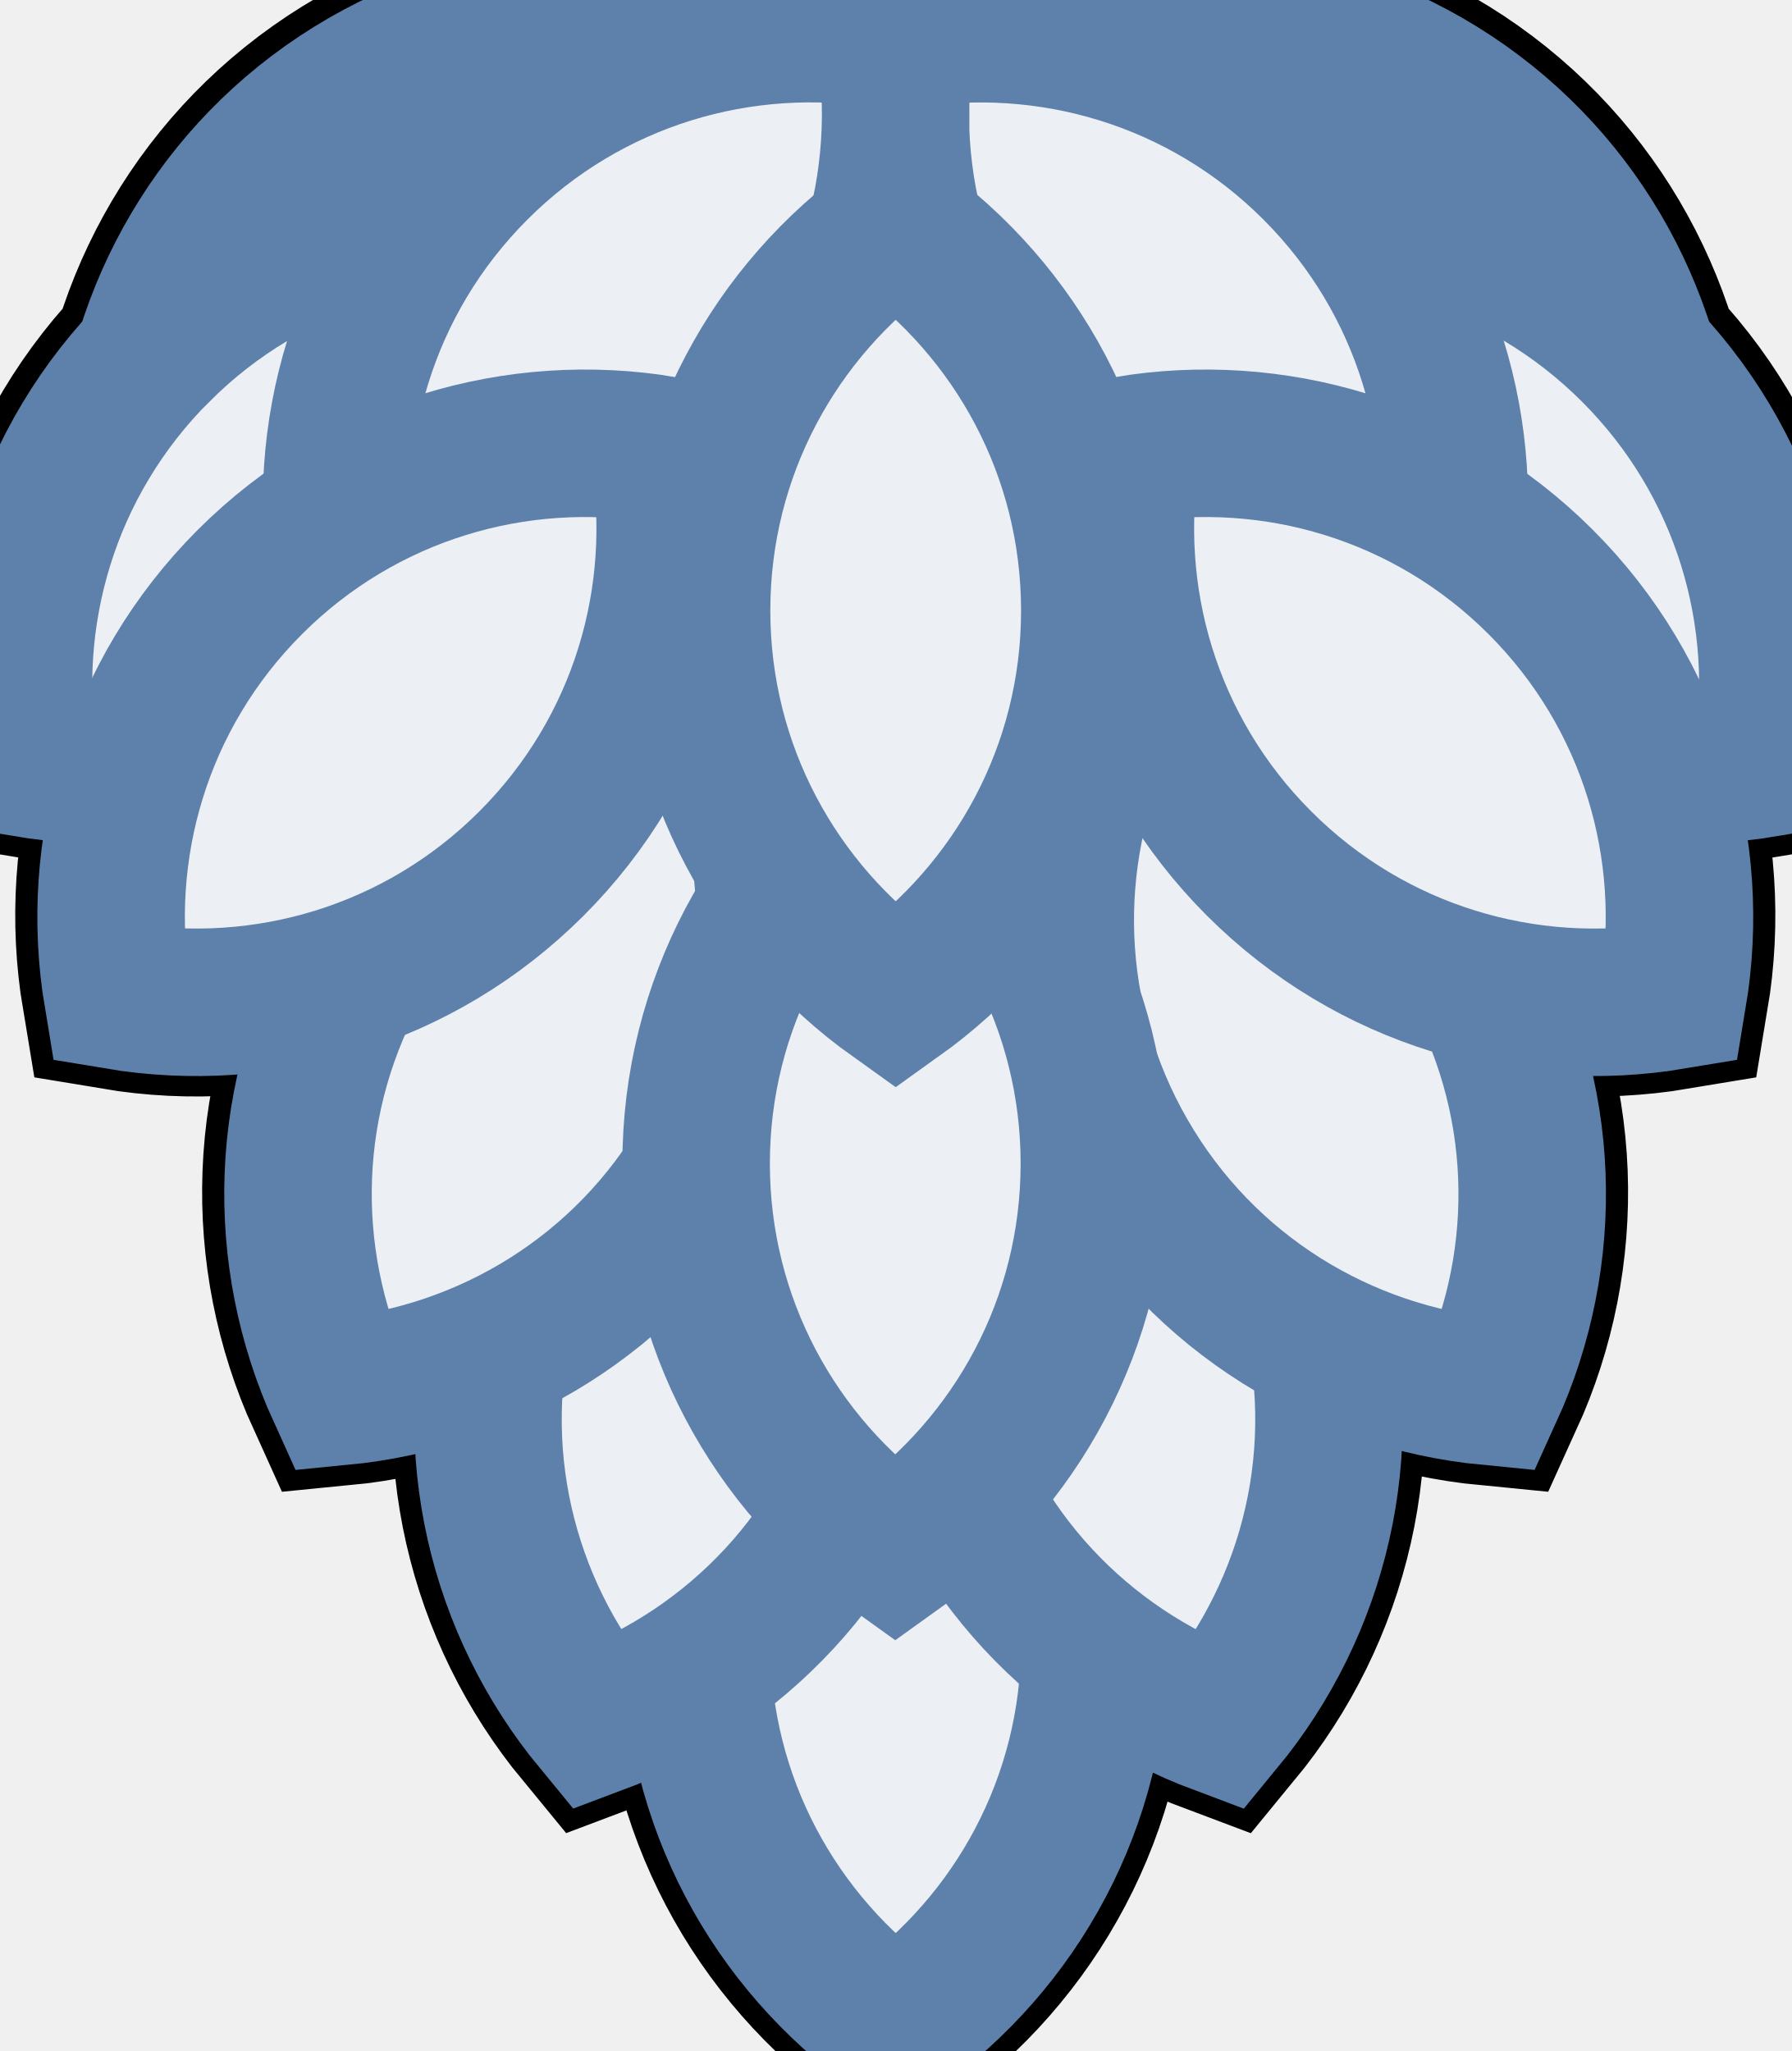
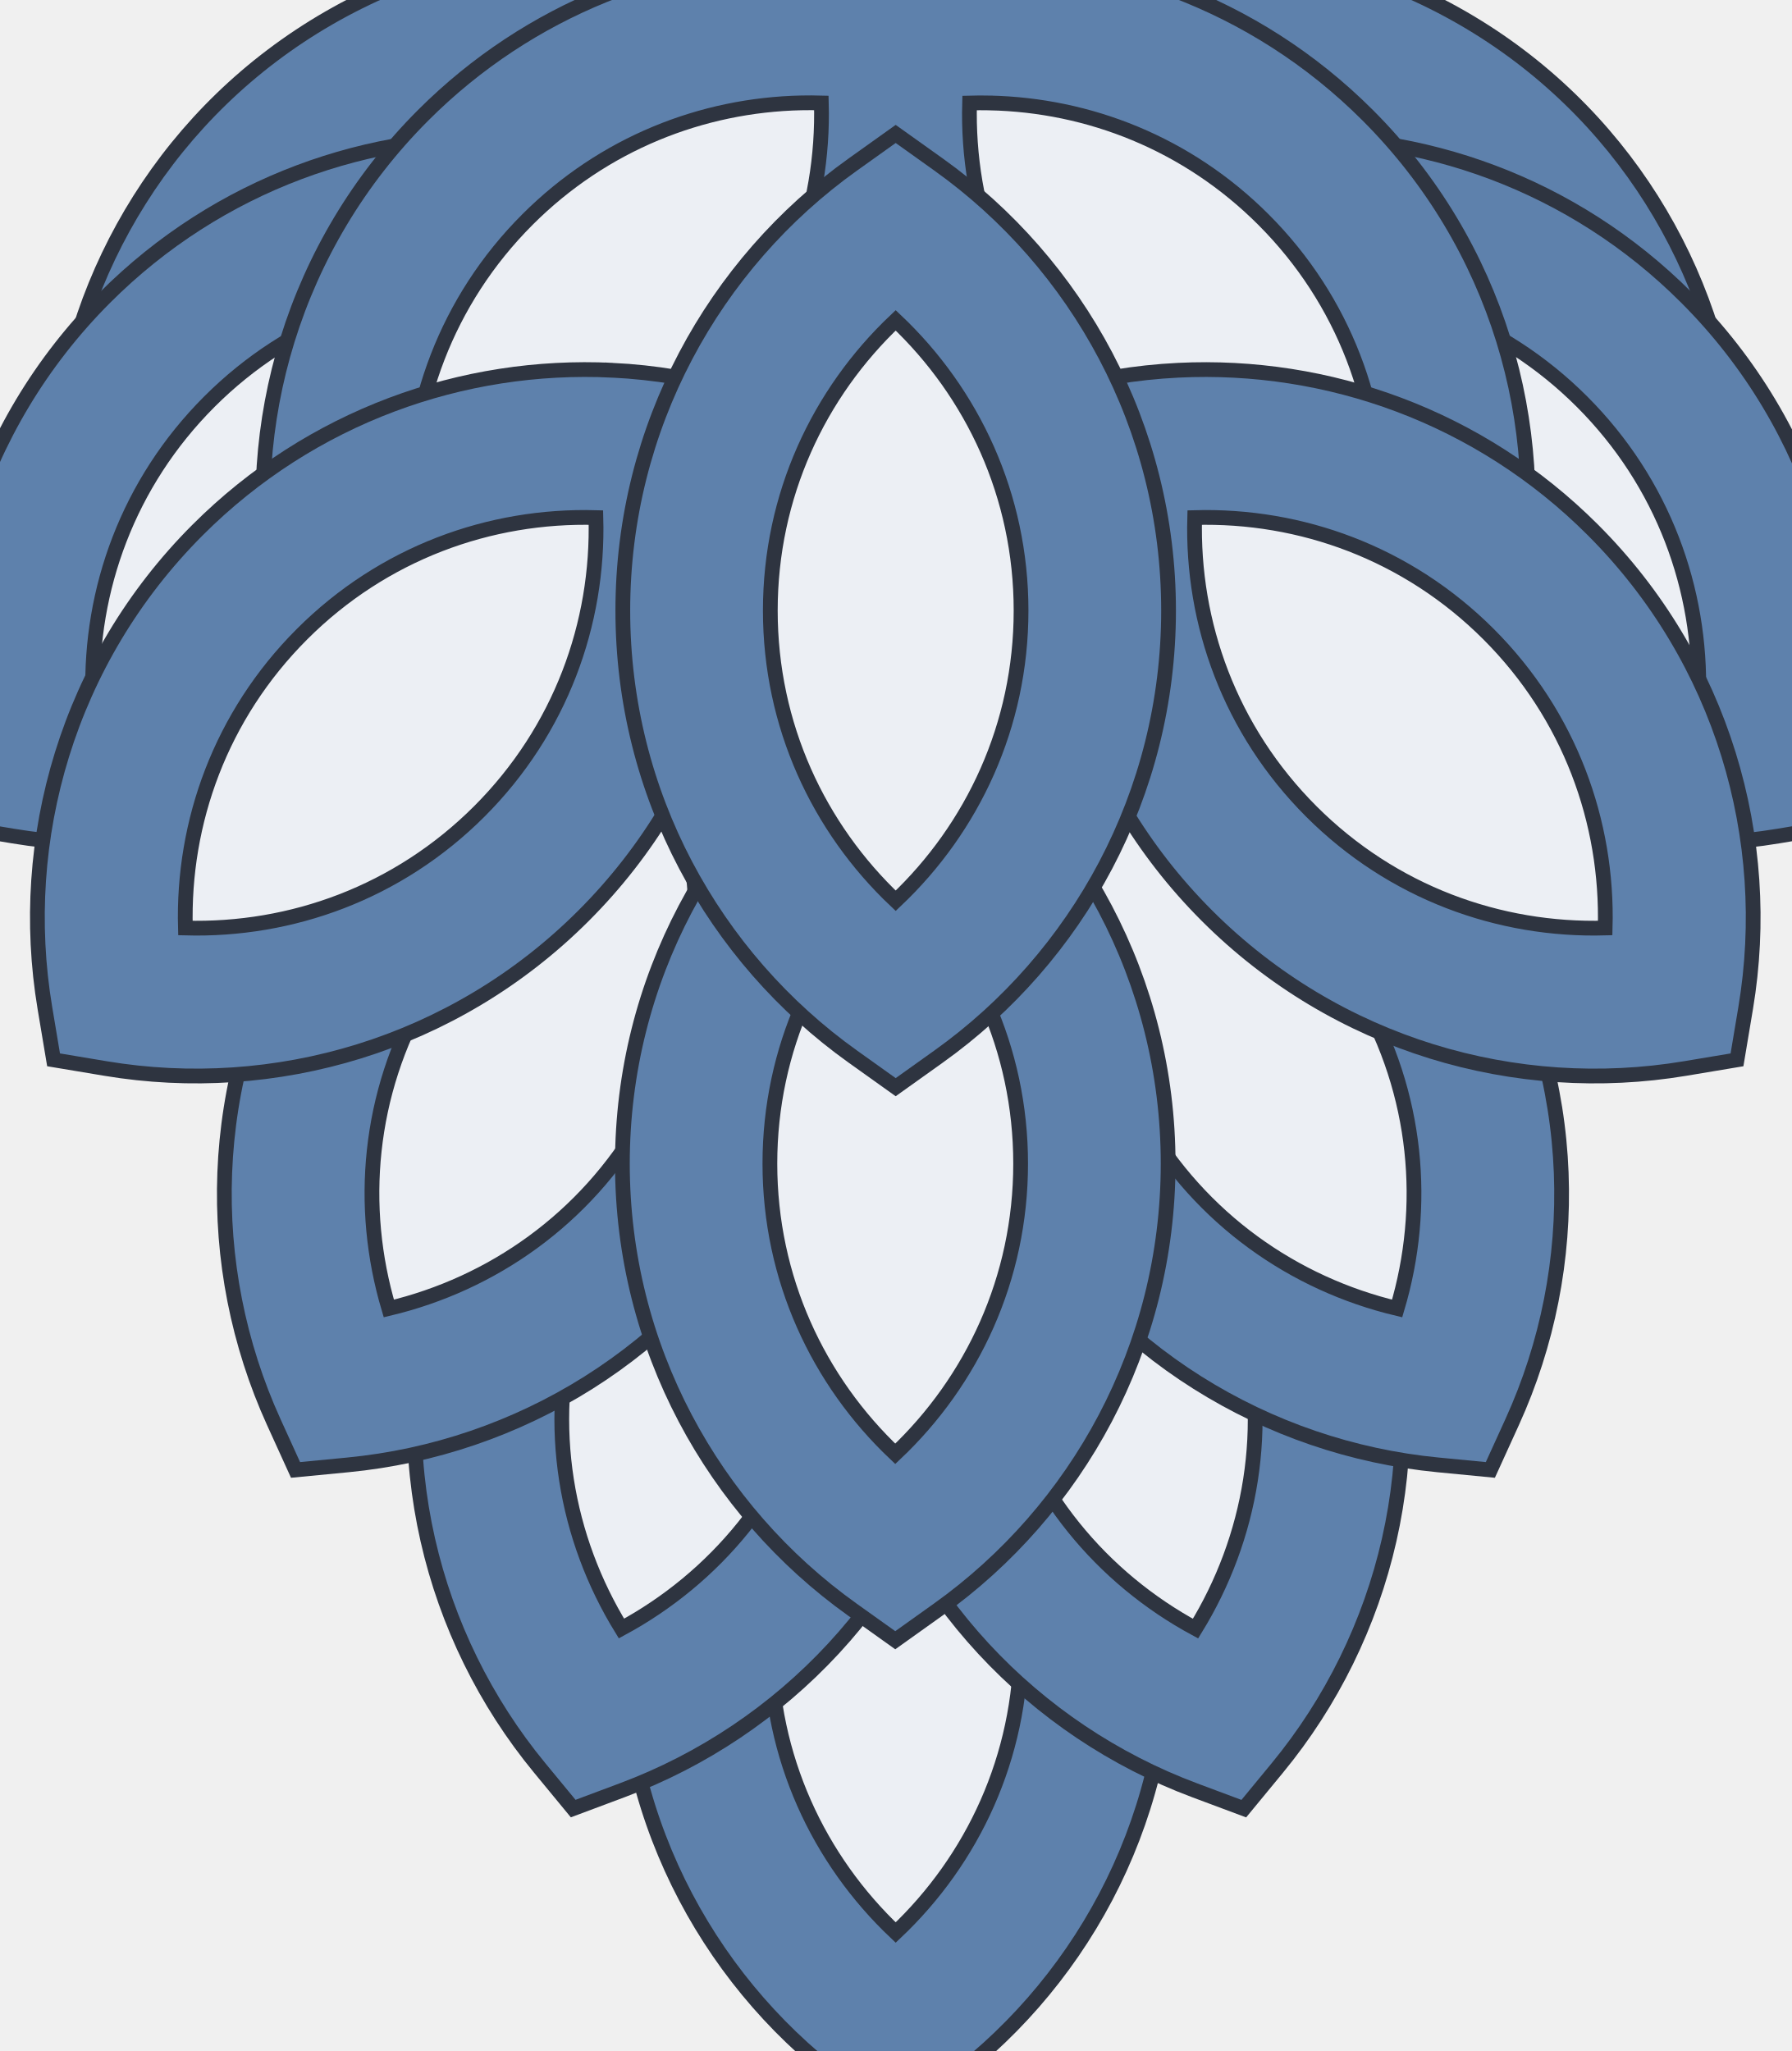
<svg xmlns="http://www.w3.org/2000/svg" id="Layer_1" viewBox="0 0 242.89 278.14" version="1.1" width="242.89" height="278.14">
  <defs id="defs1">
    <style id="style1">.cls-1{fill:#fff;stroke:#194b24;stroke-miterlimit:10;stroke-width:20px;}</style>
  </defs>
-   <path id="path15-5" style="display:inline;fill:#dfebff;fill-opacity:1;stroke:#000000;stroke-width:26;stroke-miterlimit:10;stroke-dasharray:none;stroke-opacity:1" class="cls-1" d="m 94.45,82.57 c 0,21.6 10.66,40.69 27,52.35 16.34,-11.66 27,-30.75 27,-52.35 0,-21.6 -10.66,-40.69 -27,-52.35 -16.34,11.66 -27,30.75 -27,52.35 z m -60.57,-3.87 c -15.27,15.27 -21.24,36.31 -17.93,56.11 19.79,3.31 40.84,-2.66 56.11,-17.93 15.27,-15.27 21.24,-36.31 17.93,-56.11 -19.79,-3.31 -40.84,2.66 -56.11,17.93 z m 30.57,-56.23 c -15.27,15.27 -21.24,36.31 -17.93,56.11 19.79,3.31 40.84,-2.66 56.11,-17.93 15.27,-15.27 21.24,-36.31 17.93,-56.11 -19.79,-3.31 -40.84,2.66 -56.11,17.93 z m -43.14,24.7 C 6.04,62.44 0.08,83.48 3.39,103.28 c 19.79,3.31 40.84,-2.66 56.11,-17.93 15.27,-15.27 21.24,-36.31 17.93,-56.11 -19.79,-3.31 -40.84,2.66 -56.11,17.93 z M 170.73,116.88 c 15.27,15.27 36.31,21.24 56.11,17.93 3.31,-19.79 -2.66,-40.84 -17.93,-56.11 -15.27,-15.27 -36.31,-21.24 -56.11,-17.93 -3.31,19.79 2.66,40.84 17.93,56.11 z m -30.53,-56.23 c 15.27,15.27 36.31,21.24 56.11,17.93 3.31,-19.79 -2.66,-40.84 -17.93,-56.11 -15.27,-15.27 -36.31,-21.23 -56.1,-17.92 -3.31,19.79 2.66,40.84 17.93,56.11 z m 43.2,24.7 c 15.27,15.27 36.31,21.24 56.11,17.93 3.31,-19.79 -2.66,-40.84 -17.93,-56.11 -15.27,-15.27 -36.31,-21.24 -56.11,-17.93 -3.31,19.79 2.66,40.84 17.93,56.11 z M 94.39,157.57 c 0,21.6 10.66,40.69 27,52.35 16.34,-11.66 27,-30.75 27,-52.35 0,-21.6 -10.66,-40.69 -27,-52.35 -16.34,11.66 -27,30.75 -27,52.35 z m -45.37,-27.94 c -10.8,18.7 -11.11,40.57 -2.8,58.84 19.98,-1.93 38.76,-13.13 49.56,-31.84 10.8,-18.7 11.11,-40.57 2.8,-58.84 -19.98,1.93 -38.76,13.13 -49.56,31.84 z m 19.35,45.99 c -5.59,20.86 -0.23,42.07 12.53,57.55 18.8,-7.03 34.04,-22.72 39.63,-43.58 5.59,-20.86 0.23,-42.07 -12.53,-57.55 -18.8,7.03 -34.04,22.72 -39.63,43.58 z m 84.01,-18.99 c 10.8,18.7 29.58,29.91 49.56,31.84 8.32,-18.26 8,-40.13 -2.8,-58.84 -10.8,-18.7 -29.58,-29.91 -49.56,-31.84 -8.32,18.26 -8,40.13 2.8,58.84 z m -26.54,32.97 c 5.59,20.86 20.83,36.55 39.63,43.58 12.76,-15.49 18.12,-36.69 12.53,-57.55 -5.59,-20.86 -20.83,-36.55 -39.63,-43.58 -12.76,15.49 -18.12,36.69 -12.53,57.55 z m -31.39,32.89 c 0,21.6 10.66,40.69 27,52.35 16.34,-11.66 27,-30.75 27,-52.35 0,-21.6 -10.66,-40.69 -27,-52.35 -16.34,11.66 -27,30.75 -27,52.35 z M 49.57,10.88 c -18.7,10.8 -29.91,29.58 -31.84,49.56 18.26,8.32 40.13,8 58.84,-2.8 C 95.27,46.84 106.48,28.06 108.41,8.08 90.15,-0.23 68.28,0.09 49.57,10.88 Z M 166.32,57.64 c 18.7,10.8 40.57,11.11 58.84,2.8 -1.93,-19.98 -13.13,-38.76 -31.84,-49.56 -18.71,-10.79 -40.57,-11.11 -58.84,-2.79 1.93,19.98 13.13,38.76 31.84,49.56 z" />
-   <path class="cls-1" d="m 166.32,57.87 c 18.7,10.8 40.57,11.11 58.84,2.8 C 223.23,40.69 212.03,21.91 193.32,11.11 174.61,0.32 152.75,0 134.48,8.32 c 1.93,19.98 13.13,38.76 31.84,49.56 z" id="path1" style="display:inline;fill:#eceff4;fill-opacity:1;stroke:#5e81ac;stroke-opacity:1" />
-   <path class="cls-1" d="m 49.57,11.11 c -18.7,10.8 -29.91,29.58 -31.84,49.56 18.26,8.32 40.13,8 58.84,-2.8 C 95.27,47.07 106.48,28.29 108.41,8.31 90.15,0 68.28,0.32 49.57,11.11 Z" id="path2" style="display:inline;fill:#eceff4;fill-opacity:1;stroke:#5e81ac;stroke-opacity:1" />
-   <path class="cls-1" d="m 94.45,222.72 c 0,21.6 10.66,40.69 27,52.35 16.34,-11.66 27,-30.75 27,-52.35 0,-21.6 -10.66,-40.69 -27,-52.35 -16.34,11.66 -27,30.75 -27,52.35 z" id="path3" style="display:inline;fill:#eceff4;fill-opacity:1;stroke:#5e81ac;stroke-opacity:1" />
-   <path class="cls-1" d="m 125.84,189.83 c 5.59,20.86 20.83,36.55 39.63,43.58 12.76,-15.49 18.12,-36.69 12.53,-57.55 -5.59,-20.86 -20.83,-36.55 -39.63,-43.58 -12.76,15.49 -18.12,36.69 -12.53,57.55 z" id="path4" style="display:inline;fill:#eceff4;fill-opacity:1;stroke:#5e81ac;stroke-opacity:1" />
-   <path class="cls-1" d="m 152.38,156.86 c 10.8,18.7 29.58,29.91 49.56,31.84 8.32,-18.26 8,-40.13 -2.8,-58.84 -10.8,-18.7 -29.58,-29.91 -49.56,-31.84 -8.32,18.26 -8,40.13 2.8,58.84 z" id="path5" style="display:inline;fill:#eceff4;fill-opacity:1;stroke:#5e81ac;stroke-opacity:1" />
-   <path class="cls-1" d="m 68.37,175.85 c -5.59,20.86 -0.23,42.07 12.53,57.55 18.8,-7.03 34.04,-22.72 39.63,-43.58 5.59,-20.86 0.23,-42.07 -12.53,-57.55 -18.8,7.03 -34.04,22.72 -39.63,43.58 z" id="path6" style="display:inline;fill:#eceff4;fill-opacity:1;stroke:#5e81ac;stroke-opacity:1" />
-   <path class="cls-1" d="m 49.02,129.86 c -10.8,18.7 -11.11,40.57 -2.8,58.84 19.98,-1.93 38.76,-13.13 49.56,-31.84 10.8,-18.7 11.11,-40.57 2.8,-58.84 -19.98,1.93 -38.76,13.13 -49.56,31.84 z" id="path7" style="display:inline;fill:#eceff4;fill-opacity:1;stroke:#5e81ac;stroke-opacity:1" />
-   <path class="cls-1" d="m 94.39,157.8 c 0,21.6 10.66,40.69 27,52.35 16.34,-11.66 27,-30.75 27,-52.35 0,-21.6 -10.66,-40.69 -27,-52.35 -16.34,11.66 -27,30.75 -27,52.35 z" id="path8" style="display:inline;fill:#eceff4;fill-opacity:1;stroke:#5e81ac;stroke-opacity:1" />
-   <path class="cls-1" d="m 183.4,85.58 c 15.27,15.27 36.31,21.24 56.11,17.93 3.31,-19.79 -2.66,-40.84 -17.93,-56.11 -15.27,-15.27 -36.31,-21.24 -56.11,-17.93 -3.31,19.79 2.66,40.84 17.93,56.11 z" id="path9" style="display:inline;fill:#eceff4;fill-opacity:1;stroke:#5e81ac;stroke-opacity:1" />
-   <path class="cls-1" d="m 140.2,60.88 c 15.27,15.27 36.31,21.24 56.11,17.93 C 199.62,59.02 193.65,37.97 178.38,22.7 163.11,7.43 142.07,1.47 122.28,4.78 c -3.31,19.79 2.66,40.84 17.93,56.11 z" id="path10" style="display:inline;fill:#eceff4;fill-opacity:1;stroke:#5e81ac;stroke-opacity:1" />
-   <path class="cls-1" d="m 170.73,117.11 c 15.27,15.27 36.31,21.24 56.11,17.93 C 230.15,115.25 224.18,94.2 208.91,78.93 193.64,63.66 172.6,57.69 152.8,61 c -3.31,19.79 2.66,40.84 17.93,56.11 z" id="path11" style="display:inline;fill:#eceff4;fill-opacity:1;stroke:#5e81ac;stroke-opacity:1" />
-   <path class="cls-1" d="M 21.31,47.4 C 6.04,62.67 0.08,83.71 3.39,103.51 23.18,106.82 44.23,100.85 59.5,85.58 74.77,70.31 80.74,49.27 77.43,29.47 57.64,26.16 36.59,32.13 21.32,47.4 Z" id="path12" style="display:inline;fill:#eceff4;fill-opacity:1;stroke:#5e81ac;stroke-opacity:1" />
-   <path class="cls-1" d="M 64.45,22.7 C 49.18,37.97 43.21,59.01 46.52,78.81 66.31,82.12 87.36,76.15 102.63,60.88 117.9,45.61 123.87,24.57 120.56,4.77 100.77,1.46 79.72,7.43 64.45,22.7 Z" id="path13" style="display:inline;fill:#eceff4;fill-opacity:1;stroke:#5e81ac;stroke-opacity:1" />
-   <path class="cls-1" d="M 33.88,78.93 C 18.61,94.2 12.64,115.24 15.95,135.04 35.74,138.35 56.79,132.38 72.06,117.11 87.33,101.84 93.3,80.8 89.99,61 70.2,57.69 49.15,63.66 33.88,78.93 Z" id="path14" style="display:inline;fill:#eceff4;fill-opacity:1;stroke:#5e81ac;stroke-opacity:1" />
-   <path class="cls-1" d="m 94.45,82.8 c 0,21.6 10.66,40.69 27,52.35 16.34,-11.66 27,-30.75 27,-52.35 0,-21.6 -10.66,-40.69 -27,-52.35 -16.34,11.66 -27,30.75 -27,52.35 z" id="path15" style="display:inline;fill:#eceff4;fill-opacity:1;stroke:#5e81ac;stroke-opacity:1" />
+   <path style="color:#000000;fill:#eceff4;stroke:#2e3440;stroke-width:2;stroke-miterlimit:10;stroke-dasharray:none;stroke-opacity:1" d="m 166.32,57.87 c 18.7,10.8 40.57,11.11 58.84,2.8 C 223.23,40.69 212.03,21.91 193.32,11.11 174.61,0.32 152.75,0 134.48,8.32 c 1.93,19.98 13.13,38.76 31.84,49.56 z" id="path18" />
+   <path style="color:#000000;fill:#5e81ac;fill-opacity:1;stroke:#2e3440;stroke-width:2;stroke-miterlimit:10;stroke-dasharray:none;stroke-opacity:1" d="m 164.152,-7.432 c -11.664,-0.454 -23.268,1.847 -33.816,6.65 l -6.496,2.959 0.686,7.104 c 2.228,23.068 15.234,44.814 36.795,57.26 l 15,8.658 v -2.178 c 17.721,5.54 36.619,4.194 52.98,-3.248 l 6.5,-2.957 -0.688,-7.107 C 232.885,36.641 219.879,14.895 198.318,2.449 l -0.002,-0.002 c -10.778,-6.216 -22.501,-9.425 -34.164,-9.879 z m -0.836,19.961 c 8.511,0.324 17.076,2.67 25.008,7.244 13.489,7.788 22.245,20.408 25.58,34.396 -13.786,4.101 -29.103,2.827 -42.584,-4.959 l -0.107,-0.062 c -13.429,-7.793 -22.152,-20.379 -25.479,-34.33 5.682,-1.693 11.612,-2.516 17.582,-2.289 z" id="path19" />
+   <path style="color:#000000;fill:#eceff4;stroke:#2e3440;stroke-width:2;stroke-miterlimit:10;stroke-dasharray:none;stroke-opacity:1" d="m 49.57,11.11 c -18.7,10.8 -29.91,29.58 -31.84,49.56 18.26,8.32 40.13,8 58.84,-2.8 C 95.27,47.07 106.48,28.29 108.41,8.31 90.15,0 68.28,0.32 49.57,11.11 Z" id="path20" />
+   <path style="color:#000000;fill:#5e81ac;fill-opacity:1;stroke:#2e3440;stroke-width:2;stroke-miterlimit:10;stroke-dasharray:none;stroke-opacity:1" d="M 78.738,-7.434 C 67.074,-6.978 55.353,-3.769 44.574,2.447 l -0.002,0.002 -0.004,0.002 C 23.02,14.896 10.004,36.637 7.775,59.709 l -0.686,7.102 6.494,2.959 C 34.674,79.379 60.01,78.975 81.568,66.531 l 0.002,-0.002 C 103.119,54.084 116.135,32.343 118.363,9.271 l 0.688,-7.105 -6.498,-2.957 C 102.009,-5.59 90.402,-7.889 78.738,-7.434 Z m 0.84,19.961 c 5.969,-0.228 11.897,0.595 17.576,2.283 C 93.817,28.799 85.052,41.424 71.568,49.211 58.076,56.998 42.76,58.277 28.984,54.174 32.321,40.186 41.084,27.562 54.566,19.773 62.498,15.199 71.064,12.852 79.578,12.527 Z" id="path21" />
+   <path style="color:#000000;fill:#eceff4;stroke:#2e3440;stroke-width:2;stroke-miterlimit:10;stroke-dasharray:none;stroke-opacity:1" d="m 94.45,222.72 c 0,21.6 10.66,40.69 27,52.35 16.34,-11.66 27,-30.75 27,-52.35 0,-21.6 -10.66,-40.69 -27,-52.35 -16.34,11.66 -27,30.75 -27,52.35 z" id="path22" />
+   <path style="color:#000000;fill:#5e81ac;fill-opacity:1;stroke:#2e3440;stroke-width:2;stroke-miterlimit:10;stroke-dasharray:none;stroke-opacity:1" d="m 121.449,158.086 -5.809,4.145 c -18.867,13.463 -31.191,35.6 -31.191,60.49 0,24.89 12.324,47.027 31.191,60.49 l 5.809,4.145 5.809,-4.145 c 18.867,-13.463 31.191,-35.6 31.191,-60.49 0,-24.89 -12.324,-47.027 -31.191,-60.49 z m 0,25.277 c 10.449,9.882 17,23.78 17,39.357 0,15.577 -6.551,29.473 -17,39.355 -10.449,-9.882 -17,-23.779 -17,-39.355 0,-15.577 6.551,-29.475 17,-39.357 z" id="path23" />
+   <path style="color:#000000;fill:#eceff4;stroke:#2e3440;stroke-width:2;stroke-miterlimit:10;stroke-dasharray:none;stroke-opacity:1" d="m 125.84,189.83 c 5.59,20.86 20.83,36.55 39.63,43.58 12.76,-15.49 18.12,-36.69 12.53,-57.55 -5.59,-20.86 -20.83,-36.55 -39.63,-43.58 -12.76,15.49 -18.12,36.69 -12.53,57.55 z" id="path24" />
+   <path style="color:#000000;fill:#5e81ac;fill-opacity:1;stroke:#2e3440;stroke-width:2;stroke-miterlimit:10;stroke-dasharray:none;stroke-opacity:1" d="m 135.189,120.414 -4.537,5.508 c -14.733,17.885 -20.913,42.456 -14.471,66.496 6.442,24.038 24.074,42.241 45.785,50.359 l 6.684,2.498 4.537,-5.508 c 14.733,-17.885 20.915,-42.456 14.473,-66.496 -6.442,-24.038 -24.076,-42.239 -45.787,-50.357 z m 6.545,24.418 c 12.648,6.841 22.575,18.575 26.605,33.617 4.031,15.041 1.298,30.16 -6.234,42.41 -12.648,-6.841 -22.575,-18.575 -26.605,-33.617 -4.03,-15.04 -1.298,-30.161 6.234,-42.41 z" id="path25" />
+   <path style="color:#000000;fill:#eceff4;stroke:#2e3440;stroke-width:2;stroke-miterlimit:10;stroke-dasharray:none;stroke-opacity:1" d="m 152.38,156.86 c 10.8,18.7 29.58,29.91 49.56,31.84 8.32,-18.26 8,-40.13 -2.8,-58.84 -10.8,-18.7 -29.58,-29.91 -49.56,-31.84 -8.32,18.26 -8,40.13 2.8,58.84 z" id="path26" />
+   <path style="color:#000000;fill:#5e81ac;fill-opacity:1;stroke:#2e3440;stroke-width:2;stroke-miterlimit:10;stroke-dasharray:none;stroke-opacity:1" d="m 137.439,87.381 -2.959,6.492 c -9.609,21.09 -9.206,46.428 3.238,67.986 h 0.002 v 0.002 c 12.445,21.549 34.186,34.564 57.258,36.793 l 7.104,0.686 2.957,-6.494 c 9.609,-21.09 9.206,-46.426 -3.238,-67.984 v -0.002 h -0.002 C 189.354,103.311 167.613,90.295 144.541,88.066 Z m 12.637,21.895 c 13.99,3.337 26.616,12.101 34.404,25.586 7.787,13.493 9.066,28.808 4.963,42.584 -13.989,-3.337 -26.614,-12.1 -34.402,-25.584 -7.789,-13.493 -9.068,-28.809 -4.965,-42.586 z" id="path27" />
+   <path style="color:#000000;fill:#eceff4;stroke:#2e3440;stroke-width:2;stroke-miterlimit:10;stroke-dasharray:none;stroke-opacity:1" d="m 68.37,175.85 c -5.59,20.86 -0.23,42.07 12.53,57.55 18.8,-7.03 34.04,-22.72 39.63,-43.58 5.59,-20.86 0.23,-42.07 -12.53,-57.55 -18.8,7.03 -34.04,22.72 -39.63,43.58 z" id="path28" />
+   <path style="color:#000000;fill:#5e81ac;fill-opacity:1;stroke:#2e3440;stroke-width:2;stroke-miterlimit:10;stroke-dasharray:none;stroke-opacity:1" d="m 111.18,120.404 -6.682,2.5 c -21.711,8.119 -39.345,26.319 -45.787,50.357 -6.442,24.041 -0.265,48.619 14.473,66.498 l 4.537,5.506 6.682,-2.5 c 21.711,-8.119 39.345,-26.319 45.787,-50.357 6.442,-24.041 0.265,-48.619 -14.473,-66.498 z m -6.543,24.418 c 7.529,12.244 10.265,27.371 6.234,42.41 -4.031,15.042 -13.959,26.774 -26.607,33.615 -7.529,-12.244 -10.265,-27.371 -6.234,-42.41 4.031,-15.042 13.959,-26.774 26.607,-33.615 z" id="path29" />
+   <path style="color:#000000;fill:#eceff4;stroke:#2e3440;stroke-width:2;stroke-miterlimit:10;stroke-dasharray:none;stroke-opacity:1" d="m 49.02,129.86 c -10.8,18.7 -11.11,40.57 -2.8,58.84 19.98,-1.93 38.76,-13.13 49.56,-31.84 10.8,-18.7 11.11,-40.57 2.8,-58.84 -19.98,1.93 -38.76,13.13 -49.56,31.84 z" id="path30" />
+   <path style="color:#000000;fill:#5e81ac;fill-opacity:1;stroke:#2e3440;stroke-width:2;stroke-miterlimit:10;stroke-dasharray:none;stroke-opacity:1" d="m 104.727,87.379 -7.107,0.688 C 74.551,90.295 52.805,103.301 40.359,124.861 27.913,146.413 27.524,171.748 37.117,192.84 l 2.957,6.5 7.107,-0.686 c 23.068,-2.228 44.812,-15.234 57.258,-36.793 l 0.002,-0.002 c 12.446,-21.552 12.836,-46.888 3.242,-67.98 z M 92.08,109.275 c 4.101,13.786 2.827,29.103 -4.959,42.584 h -0.002 v 0.002 c -7.787,13.491 -20.409,22.248 -34.398,25.584 -4.102,-13.787 -2.827,-29.103 4.959,-42.584 v -0.002 h 0.002 c 7.788,-13.491 20.408,-22.249 34.398,-25.584 z" id="path31" />
+   <path style="color:#000000;fill:#eceff4;stroke:#2e3440;stroke-width:2;stroke-miterlimit:10;stroke-dasharray:none;stroke-opacity:1" d="m 94.39,157.8 c 0,21.6 10.66,40.69 27,52.35 16.34,-11.66 27,-30.75 27,-52.35 0,-21.6 -10.66,-40.69 -27,-52.35 -16.34,11.66 -27,30.75 -27,52.35 z" id="path32" />
+   <path style="color:#000000;fill:#5e81ac;fill-opacity:1;stroke:#2e3440;stroke-width:2;stroke-miterlimit:10;stroke-dasharray:none;stroke-opacity:1" d="m 121.391,93.164 -5.809,4.146 C 96.715,110.774 84.391,132.911 84.391,157.801 c 0,24.89 12.324,47.025 31.191,60.488 l 5.809,4.146 5.809,-4.146 c 18.867,-13.463 31.191,-35.598 31.191,-60.488 0,-24.89 -12.324,-47.027 -31.191,-60.49 z m 0,25.279 c 10.449,9.882 17,23.78 17,39.357 0,15.577 -6.551,29.473 -17,39.355 -10.449,-9.882 -17,-23.778 -17,-39.355 -1e-5,-15.578 6.551,-29.475 17,-39.357 z" id="path33" />
+   <path style="color:#000000;fill:#eceff4;stroke:#2e3440;stroke-width:2;stroke-miterlimit:10;stroke-dasharray:none;stroke-opacity:1" d="m 183.4,85.58 c 15.27,15.27 36.31,21.24 56.11,17.93 3.31,-19.79 -2.66,-40.84 -17.93,-56.11 -15.27,-15.27 -36.31,-21.24 -56.11,-17.93 -3.31,19.79 2.66,40.84 17.93,56.11 z" id="path34" />
+   <path style="color:#000000;fill:#5e81ac;fill-opacity:1;stroke:#2e3440;stroke-width:2;stroke-miterlimit:10;stroke-dasharray:none;stroke-opacity:1" d="m 172.449,18.678 c -2.889,0.141 -5.771,0.452 -8.629,0.93 l -7.037,1.176 -1.176,7.037 c -3.823,22.858 3.123,47.232 20.721,64.83 17.596,17.596 41.965,24.545 64.83,20.723 l 7.037,-1.176 1.178,-7.037 C 253.196,82.303 246.248,57.926 228.65,40.328 213.254,24.932 192.672,17.688 172.449,18.678 Z m 2.211,19.982 c 14.376,-0.398 28.838,4.799 39.85,15.811 11.009,11.009 16.207,25.48 15.811,39.85 -14.376,0.398 -28.838,-4.799 -39.85,-15.811 -11.009,-11.009 -16.207,-25.48 -15.811,-39.85 z" id="path35" />
+   <path style="color:#000000;fill:#eceff4;stroke:#2e3440;stroke-width:2;stroke-miterlimit:10;stroke-dasharray:none;stroke-opacity:1" d="m 59.5,85.582 c -15.27,15.27 -36.31,21.24 -56.11,17.93 -3.31,-19.79 2.66,-40.84 17.93,-56.11 15.27,-15.27 36.31,-21.24 56.11,-17.93 3.31,19.79 -2.66,40.84 -17.93,56.11 z" id="path34-1" />
+   <path style="color:#000000;fill:#5e81ac;fill-opacity:1;stroke:#2e3440;stroke-width:2;stroke-miterlimit:10;stroke-dasharray:none;stroke-opacity:1" d="m 70.451,18.679 c 2.889,0.141 5.771,0.452 8.629,0.93 l 7.037,1.176 1.176,7.037 C 91.116,50.679 84.17,75.054 66.572,92.652 48.976,110.248 24.607,117.197 1.742,113.375 l -7.037,-1.176 -1.178,-7.037 C -10.296,82.304 -3.348,57.927 14.25,40.33 29.646,24.933 50.228,17.689 70.451,18.679 Z M 68.24,38.662 C 53.864,38.263 39.402,43.461 28.39,54.472 17.381,65.481 12.183,79.952 12.58,94.322 26.956,94.72 41.418,89.523 52.43,78.511 63.439,67.502 68.637,53.031 68.24,38.662 Z" id="path35-3" />
+   <path style="color:#000000;fill:#eceff4;stroke:#2e3440;stroke-width:2;stroke-miterlimit:10;stroke-dasharray:none;stroke-opacity:1" d="m 140.2,60.88 c 15.27,15.27 36.31,21.24 56.11,17.93 C 199.62,59.02 193.65,37.97 178.38,22.7 163.11,7.43 142.07,1.47 122.28,4.78 c -3.31,19.79 2.66,40.84 17.93,56.11 z" id="path36" />
+   <path style="color:#000000;fill:#eceff4;stroke:#2e3440;stroke-width:2;stroke-miterlimit:10;stroke-dasharray:none;stroke-opacity:1" d="M 64.45,22.7 C 49.18,37.97 43.21,59.01 46.52,78.81 66.31,82.12 87.36,76.15 102.63,60.88 117.9,45.61 123.87,24.57 120.56,4.77 100.77,1.46 79.72,7.43 64.45,22.7 Z" id="path42" />
+   <path id="path37" style="color:#000000;display:inline;fill:#5e81ac;fill-opacity:1;stroke:#2e3440;stroke-width:2;stroke-miterlimit:10;stroke-dasharray:none;stroke-opacity:1" d="M 109.789,-6.111 C 90.811,-6.076 71.814,1.193 57.379,15.629 39.783,33.225 32.834,57.594 36.656,80.459 l 1.178,7.037 7.037,1.178 c 22.857,3.823 47.232,-3.125 64.83,-20.723 4.661,-4.661 8.552,-9.806 11.717,-15.264 3.163,5.457 7.052,10.603 11.711,15.264 0.003,0.003 0.006,0.006 0.01,0.01 17.595,17.589 41.96,24.535 64.82,20.713 l 7.037,-1.178 1.178,-7.037 C 209.997,57.601 203.049,33.227 185.451,15.629 170.053,0.231 149.471,-7.004 129.256,-6.012 c -2.609,0.128 -5.21,0.412 -7.795,0.814 -2.612,-0.409 -5.24,-0.695 -7.877,-0.824 -1.264,-0.062 -2.53,-0.092 -3.795,-0.09 z m -1.113,20.061 c 0.898,-0.019 1.797,-0.015 2.695,0.01 0.398,14.376 -4.801,28.838 -15.812,39.85 -11.01,11.01 -25.479,16.21 -39.85,15.812 -0.398,-14.376 4.801,-28.838 15.812,-39.85 10.322,-10.322 23.684,-15.538 37.154,-15.822 z m 25.488,0.01 c 13.469,0.282 26.823,5.491 37.145,15.812 11.01,11.01 16.21,25.479 15.812,39.85 -14.371,0.398 -28.83,-4.798 -39.84,-15.803 -0.002,-0.002 -0.002,-0.004 -0.004,-0.006 -0.002,-0.002 -0.004,-0.002 -0.006,-0.004 -11.003,-11.008 -16.2,-25.474 -15.803,-39.84 0.898,-0.025 1.797,-0.029 2.695,-0.01 z" />
+   <path style="color:#000000;fill:#eceff4;stroke:#2e3440;stroke-width:2;stroke-miterlimit:10;stroke-dasharray:none;stroke-opacity:1" d="m 170.73,117.11 c 15.27,15.27 36.31,21.24 56.11,17.93 C 230.15,115.25 224.18,94.2 208.91,78.93 193.64,63.66 172.6,57.69 152.8,61 c -3.31,19.79 2.66,40.84 17.93,56.11 z" id="path38" />
+   <path style="color:#000000;fill:#5e81ac;fill-opacity:1;stroke:#2e3440;stroke-width:2;stroke-miterlimit:10;stroke-dasharray:none;stroke-opacity:1" d="m 159.779,50.209 c -2.889,0.141 -5.771,0.45 -8.629,0.928 l -7.037,1.176 -1.176,7.037 c -3.823,22.858 3.123,47.234 20.721,64.832 17.596,17.596 41.965,24.543 64.83,20.721 l 7.037,-1.176 1.178,-7.037 C 240.526,113.832 233.578,89.457 215.98,71.859 200.584,56.463 180.002,49.219 159.779,50.209 Z m 2.211,19.98 c 14.376,-0.398 28.838,4.801 39.85,15.812 11.01,11.01 16.208,25.479 15.811,39.85 -14.376,0.398 -28.838,-4.801 -39.85,-15.812 C 166.791,99.029 161.593,84.56 161.99,70.189 Z" id="path39" />
+   <path style="color:#000000;fill:#eceff4;stroke:#2e3440;stroke-width:2;stroke-miterlimit:10;stroke-dasharray:none;stroke-opacity:1" d="M 33.88,78.93 C 18.61,94.2 12.64,115.24 15.95,135.04 35.74,138.35 56.79,132.38 72.06,117.11 87.33,101.84 93.3,80.8 89.99,61 70.2,57.69 49.15,63.66 33.88,78.93 Z" id="path44" />
+   <path style="color:#000000;fill:#5e81ac;fill-opacity:1;stroke:#2e3440;stroke-width:2;stroke-miterlimit:10;stroke-dasharray:none;stroke-opacity:1" d="M 83.014,50.207 C 62.795,49.216 42.207,56.461 26.809,71.859 9.212,89.456 2.264,113.824 6.086,136.689 l 1.178,7.037 7.037,1.176 c 22.858,3.823 47.232,-3.123 64.83,-20.721 17.596,-17.596 24.545,-41.965 20.723,-64.83 l -1.178,-7.037 -7.037,-1.178 c -2.857,-0.478 -5.737,-0.788 -8.625,-0.93 z m -2.213,19.982 c 0.398,14.376 -4.801,28.838 -15.812,39.85 -11.01,11.01 -25.479,16.21 -39.85,15.812 -0.399,-14.376 4.8,-28.838 15.812,-39.85 11.01,-11.01 25.479,-16.21 39.85,-15.812 z" id="path45" />
+   <path style="color:#000000;fill:#eceff4;stroke:#2e3440;stroke-width:2;stroke-miterlimit:10;stroke-dasharray:none;stroke-opacity:1" d="m 94.45,82.8 c 0,21.6 10.66,40.69 27,52.35 16.34,-11.66 27,-30.75 27,-52.35 0,-21.6 -10.66,-40.69 -27,-52.35 -16.34,11.66 -27,30.75 -27,52.35 z" id="path46" />
+   <path style="color:#000000;fill:#5e81ac;fill-opacity:1;stroke:#2e3440;stroke-width:2;stroke-miterlimit:10;stroke-dasharray:none;stroke-opacity:1" d="m 121.449,18.164 -5.809,4.146 c -18.867,13.463 -31.191,35.6 -31.191,60.49 0,24.89 12.324,47.025 31.191,60.488 l 5.809,4.146 5.809,-4.146 c 18.867,-13.463 31.191,-35.598 31.191,-60.488 0,-24.89 -12.324,-47.027 -31.191,-60.49 z m 0,25.279 c 10.449,9.882 17,23.78 17,39.357 0,15.577 -6.551,29.473 -17,39.355 -10.449,-9.882 -17,-23.779 -17,-39.355 0,-15.577 6.551,-29.475 17,-39.357 z" id="path47" />
</svg>
